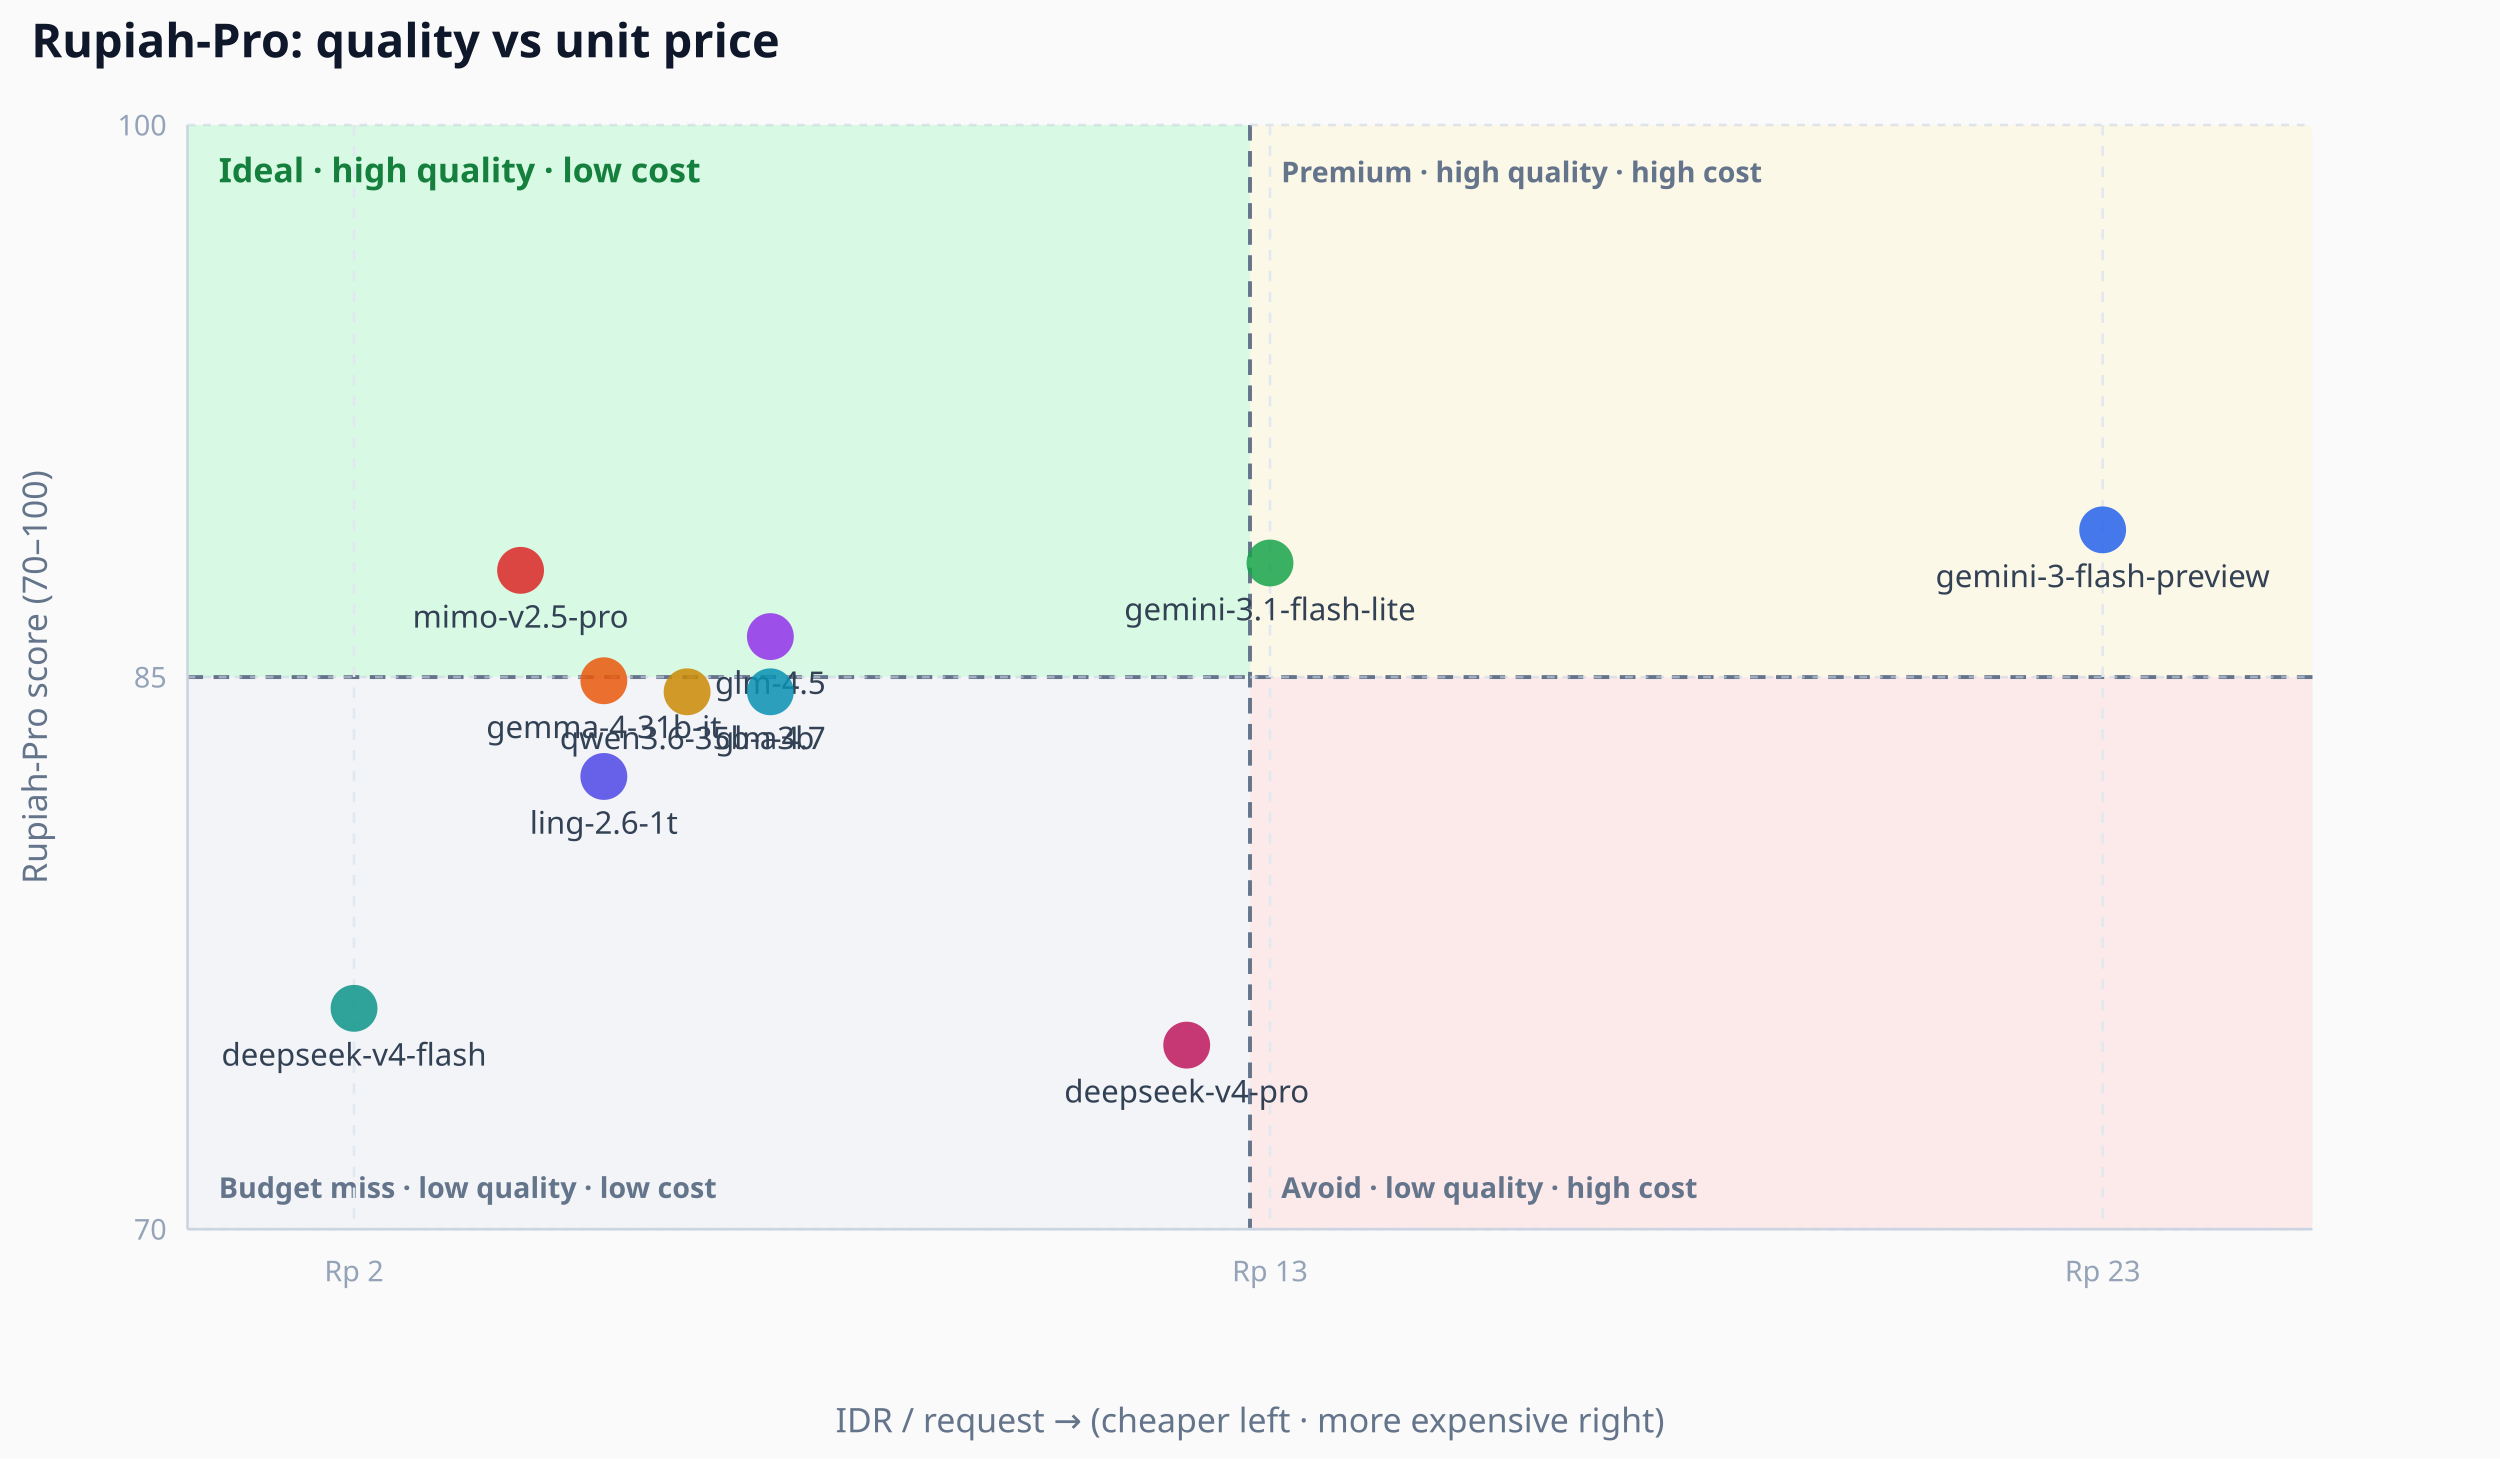
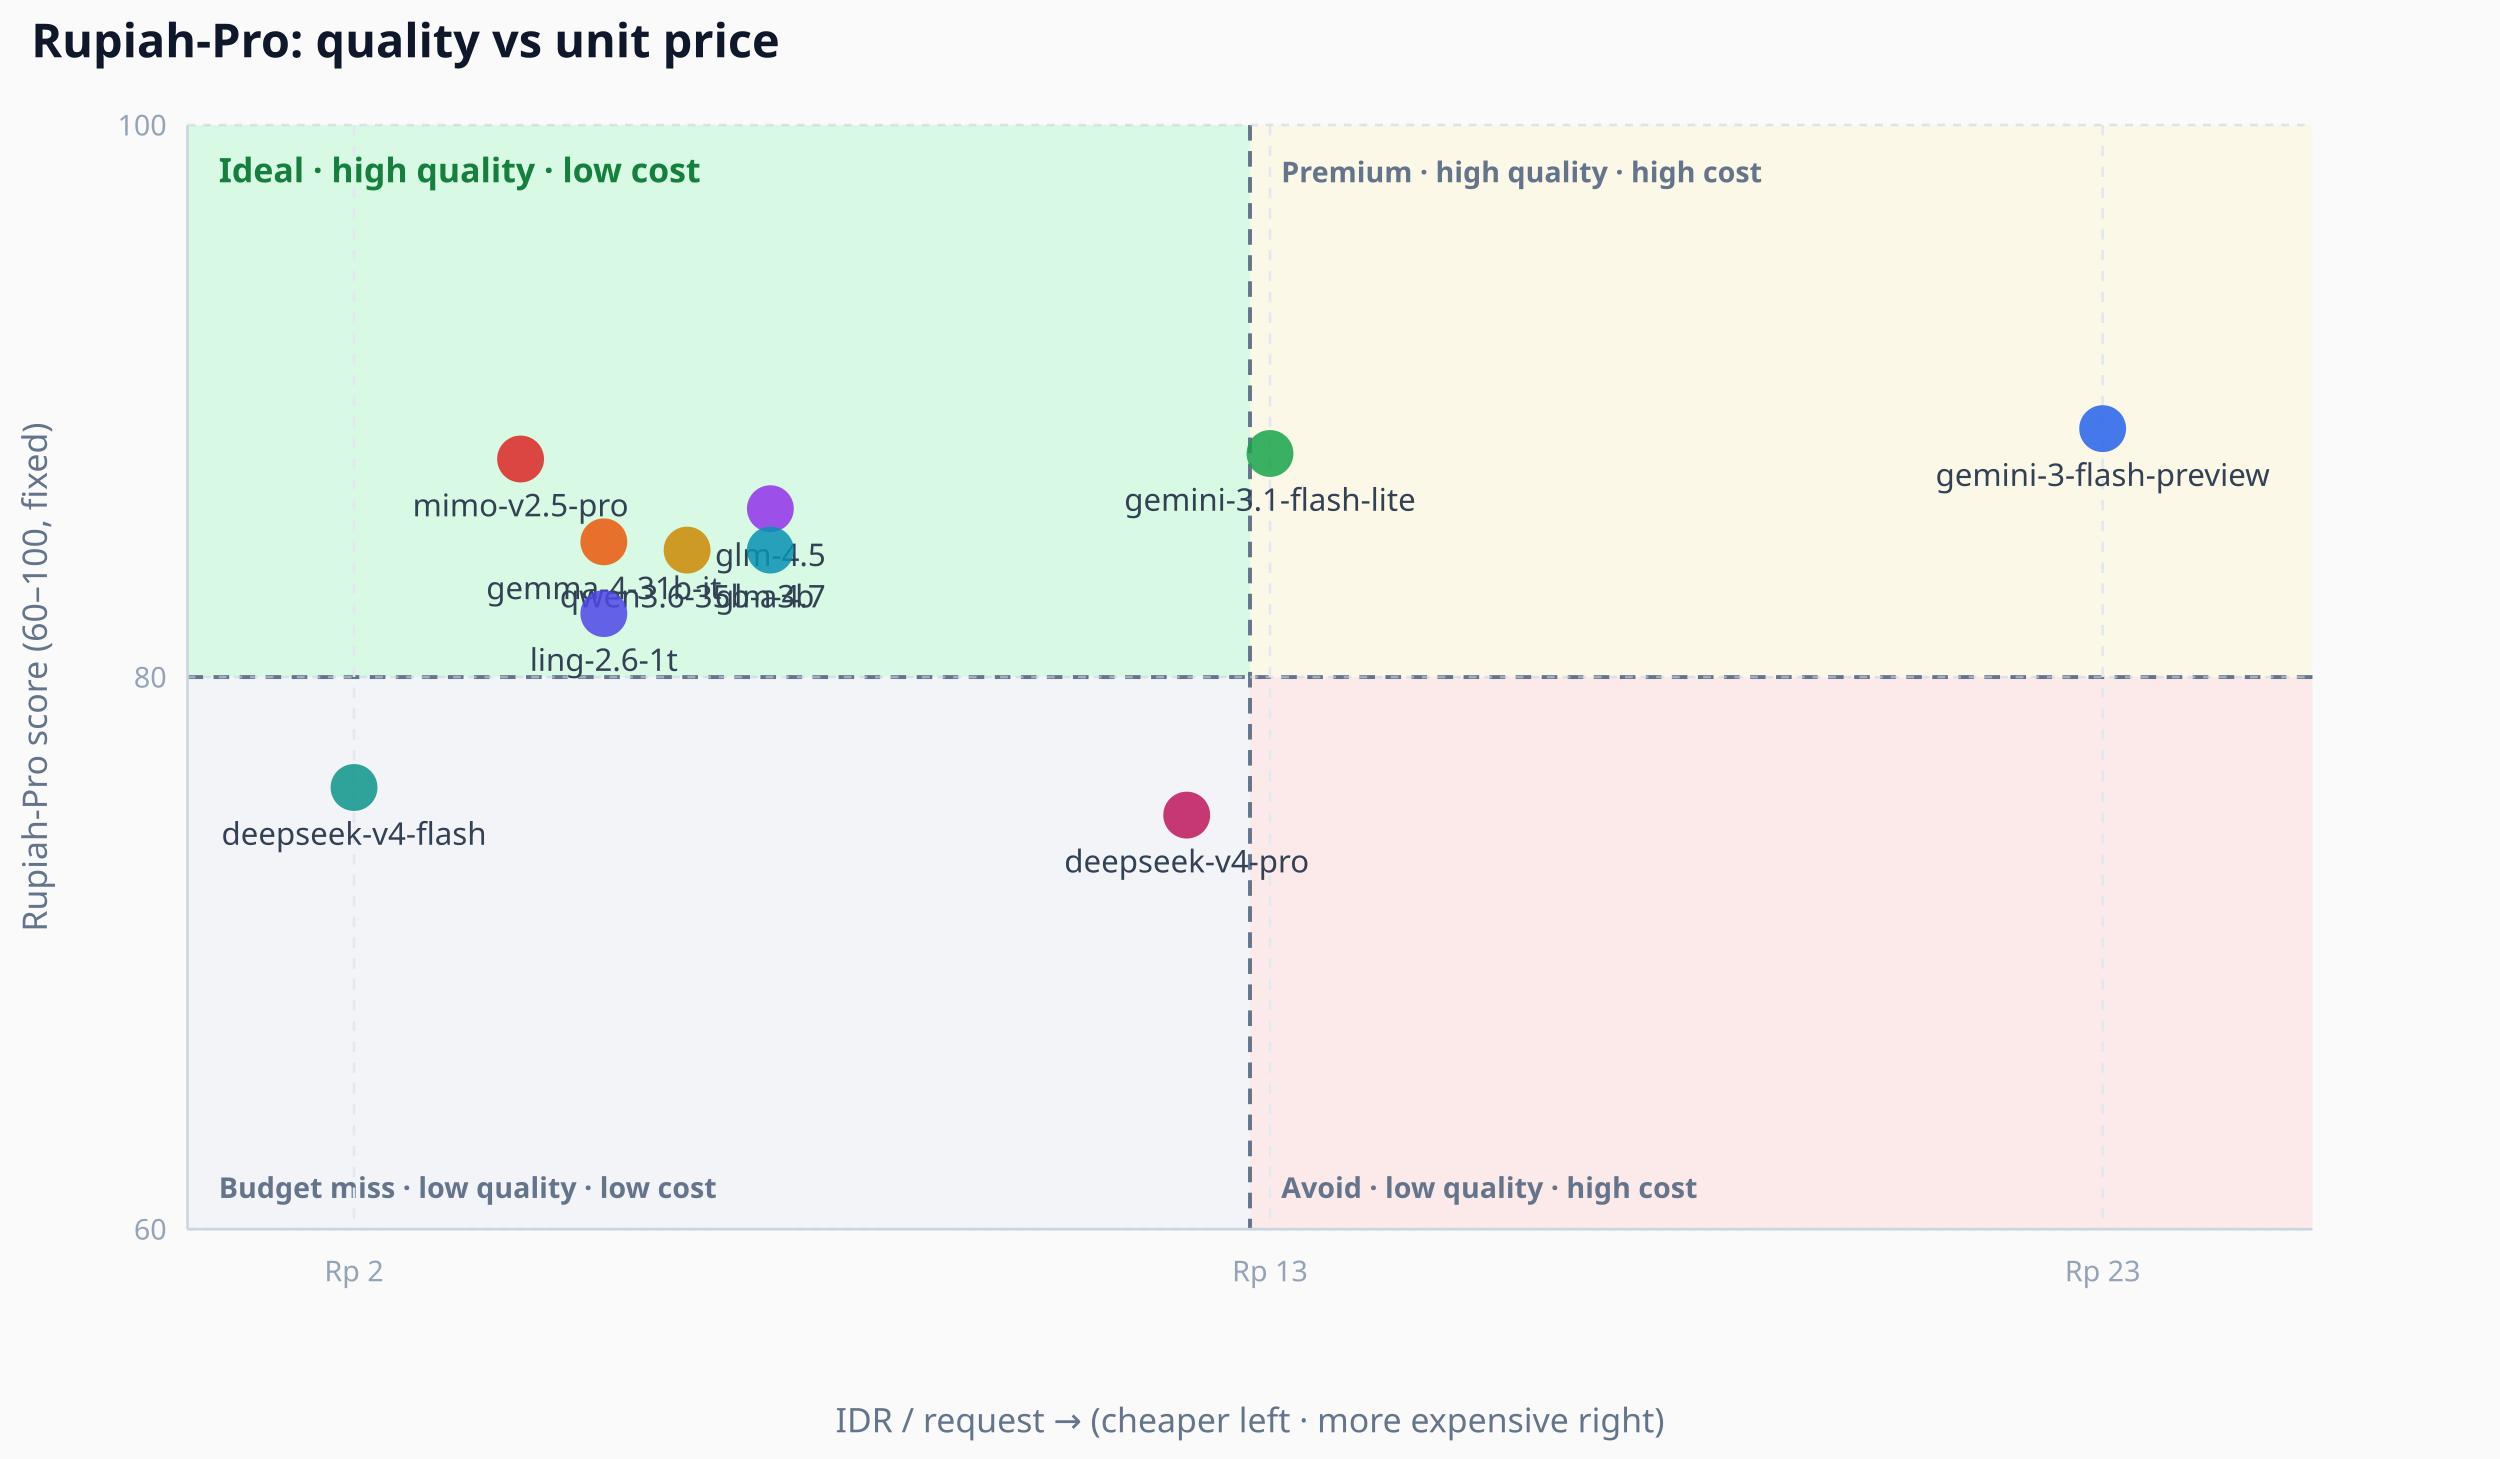
<svg xmlns="http://www.w3.org/2000/svg" viewBox="0 0 960 560" width="960" height="560">
  <style>
    .title { font: 600 18px system-ui, sans-serif; fill: #0f172a; }
    .axis { font: 13px system-ui, sans-serif; fill: #64748b; }
    .tick { font: 11px system-ui, sans-serif; fill: #94a3b8; }
    .dot-label { font: 12px system-ui, sans-serif; fill: #334155; }
    .ideal { font: 700 13px system-ui, sans-serif; fill: #15803d; }
    .quad-label { font: 600 11px system-ui, sans-serif; fill: #64748b; }
  </style>
  <rect width="100%" height="100%" fill="#fafafa" />
  <text x="12" y="22" class="title">Rupiah-Pro: quality vs unit price</text>
  <rect x="72" y="48" width="408" height="212" fill="#bbf7d0" opacity="0.55" rx="2" />
  <rect x="480" y="48" width="408" height="212" fill="#fef3c7" opacity="0.35" rx="2" />
  <rect x="72" y="260" width="408" height="212" fill="#e2e8f0" opacity="0.35" rx="2" />
  <rect x="480" y="260" width="408" height="212" fill="#fecaca" opacity="0.35" rx="2" />
  <line x1="480" y1="48" x2="480" y2="472" stroke="#64748b" stroke-width="1.5" stroke-dasharray="6 4" />
  <line x1="72" y1="260" x2="888" y2="260" stroke="#64748b" stroke-width="1.5" stroke-dasharray="6 4" />
  <text x="84" y="70" class="ideal">Ideal · high quality · low cost</text>
  <text x="492" y="70" class="quad-label">Premium · high quality · high cost</text>
  <text x="84" y="460" class="quad-label">Budget miss · low quality · low cost</text>
  <text x="492" y="460" class="quad-label">Avoid · low quality · high cost</text>
  <line x1="72" y1="472" x2="888" y2="472" stroke="#cbd5e1" stroke-dasharray="3 3" opacity="0.6" />
-   <text x="64" y="476" text-anchor="end" class="tick">70</text>
+   <text x="64" y="476" text-anchor="end" class="tick">60</text>
  <line x1="72" y1="260" x2="888" y2="260" stroke="#cbd5e1" stroke-dasharray="3 3" opacity="0.6" />
-   <text x="64" y="264" text-anchor="end" class="tick">85</text>
+   <text x="64" y="264" text-anchor="end" class="tick">80</text>
  <line x1="72" y1="48" x2="888" y2="48" stroke="#cbd5e1" stroke-dasharray="3 3" opacity="0.6" />
  <text x="64" y="52" text-anchor="end" class="tick">100</text>
  <line x1="135.95" y1="48" x2="135.95" y2="472" stroke="#e2e8f0" stroke-dasharray="4 4" />
  <text x="135.95" y="492" text-anchor="middle" class="tick">Rp 2</text>
  <line x1="487.674" y1="48" x2="487.674" y2="472" stroke="#e2e8f0" stroke-dasharray="4 4" />
  <text x="487.674" y="492" text-anchor="middle" class="tick">Rp 13</text>
  <line x1="807.423" y1="48" x2="807.423" y2="472" stroke="#e2e8f0" stroke-dasharray="4 4" />
  <text x="807.423" y="492" text-anchor="middle" class="tick">Rp 23</text>
  <line x1="72" y1="472" x2="888" y2="472" stroke="#cbd5e1" />
  <line x1="72" y1="48" x2="72" y2="472" stroke="#cbd5e1" />
  <text x="480" y="550" text-anchor="middle" class="axis">IDR / request → (cheaper left · more expensive right)</text>
-   <text x="18" y="260" transform="rotate(-90 18 260)" text-anchor="middle" class="axis">Rupiah-Pro score (70–100)</text>
-   <circle cx="807.423" cy="203.467" r="9" fill="#2563eb" opacity="0.85" />
-   <text x="807.423" y="225.467" text-anchor="middle" class="dot-label">gemini-3-flash-preview</text>
-   <circle cx="487.674" cy="216.187" r="9" fill="#16a34a" opacity="0.85" />
-   <text x="487.674" y="238.187" text-anchor="middle" class="dot-label">gemini-3.1-flash-lite</text>
-   <circle cx="199.9" cy="219.013" r="9" fill="#dc2626" opacity="0.85" />
-   <text x="199.9" y="241.013" text-anchor="middle" class="dot-label">mimo-v2.5-pro</text>
-   <circle cx="295.824" cy="244.453" r="9" fill="#9333ea" opacity="0.85" />
-   <text x="295.824" y="266.453" text-anchor="middle" class="dot-label">glm-4.5</text>
-   <circle cx="231.875" cy="261.413" r="9" fill="#ea580c" opacity="0.85" />
-   <text x="231.875" y="283.413" text-anchor="middle" class="dot-label">gemma-4-31b-it</text>
-   <circle cx="295.824" cy="265.653" r="9" fill="#0891b2" opacity="0.85" />
-   <text x="295.824" y="287.653" text-anchor="middle" class="dot-label">glm-4.7</text>
-   <circle cx="263.85" cy="265.653" r="9" fill="#ca8a04" opacity="0.85" />
-   <text x="263.85" y="287.653" text-anchor="middle" class="dot-label">qwen3.6-35b-a3b</text>
-   <circle cx="231.875" cy="298.16" r="9" fill="#4f46e5" opacity="0.85" />
-   <text x="231.875" y="320.16" text-anchor="middle" class="dot-label">ling-2.6-1t</text>
-   <circle cx="135.95" cy="387.2" r="9" fill="#0d9488" opacity="0.85" />
-   <text x="135.95" y="409.2" text-anchor="middle" class="dot-label">deepseek-v4-flash</text>
-   <circle cx="455.699" cy="401.333" r="9" fill="#be185d" opacity="0.85" />
-   <text x="455.699" y="423.333" text-anchor="middle" class="dot-label">deepseek-v4-pro</text>
+   <text x="18" y="260" transform="rotate(-90 18 260)" text-anchor="middle" class="axis">Rupiah-Pro score (60–100, fixed)</text>
+   <circle cx="807.423" cy="164.6" r="9" fill="#2563eb" opacity="0.85" />
+   <text x="807.423" y="186.6" text-anchor="middle" class="dot-label">gemini-3-flash-preview</text>
+   <circle cx="487.674" cy="174.14" r="9" fill="#16a34a" opacity="0.85" />
+   <text x="487.674" y="196.14" text-anchor="middle" class="dot-label">gemini-3.1-flash-lite</text>
+   <circle cx="199.9" cy="176.26" r="9" fill="#dc2626" opacity="0.85" />
+   <text x="199.9" y="198.26" text-anchor="middle" class="dot-label">mimo-v2.5-pro</text>
+   <circle cx="295.824" cy="195.34" r="9" fill="#9333ea" opacity="0.85" />
+   <text x="295.824" y="217.34" text-anchor="middle" class="dot-label">glm-4.5</text>
+   <circle cx="231.875" cy="208.06" r="9" fill="#ea580c" opacity="0.85" />
+   <text x="231.875" y="230.06" text-anchor="middle" class="dot-label">gemma-4-31b-it</text>
+   <circle cx="295.824" cy="211.24" r="9" fill="#0891b2" opacity="0.85" />
+   <text x="295.824" y="233.24" text-anchor="middle" class="dot-label">glm-4.7</text>
+   <circle cx="263.85" cy="211.24" r="9" fill="#ca8a04" opacity="0.85" />
+   <text x="263.85" y="233.24" text-anchor="middle" class="dot-label">qwen3.6-35b-a3b</text>
+   <circle cx="231.875" cy="235.62" r="9" fill="#4f46e5" opacity="0.85" />
+   <text x="231.875" y="257.62" text-anchor="middle" class="dot-label">ling-2.6-1t</text>
+   <circle cx="135.95" cy="302.4" r="9" fill="#0d9488" opacity="0.85" />
+   <text x="135.95" y="324.4" text-anchor="middle" class="dot-label">deepseek-v4-flash</text>
+   <circle cx="455.699" cy="313" r="9" fill="#be185d" opacity="0.85" />
+   <text x="455.699" y="335" text-anchor="middle" class="dot-label">deepseek-v4-pro</text>
</svg>
